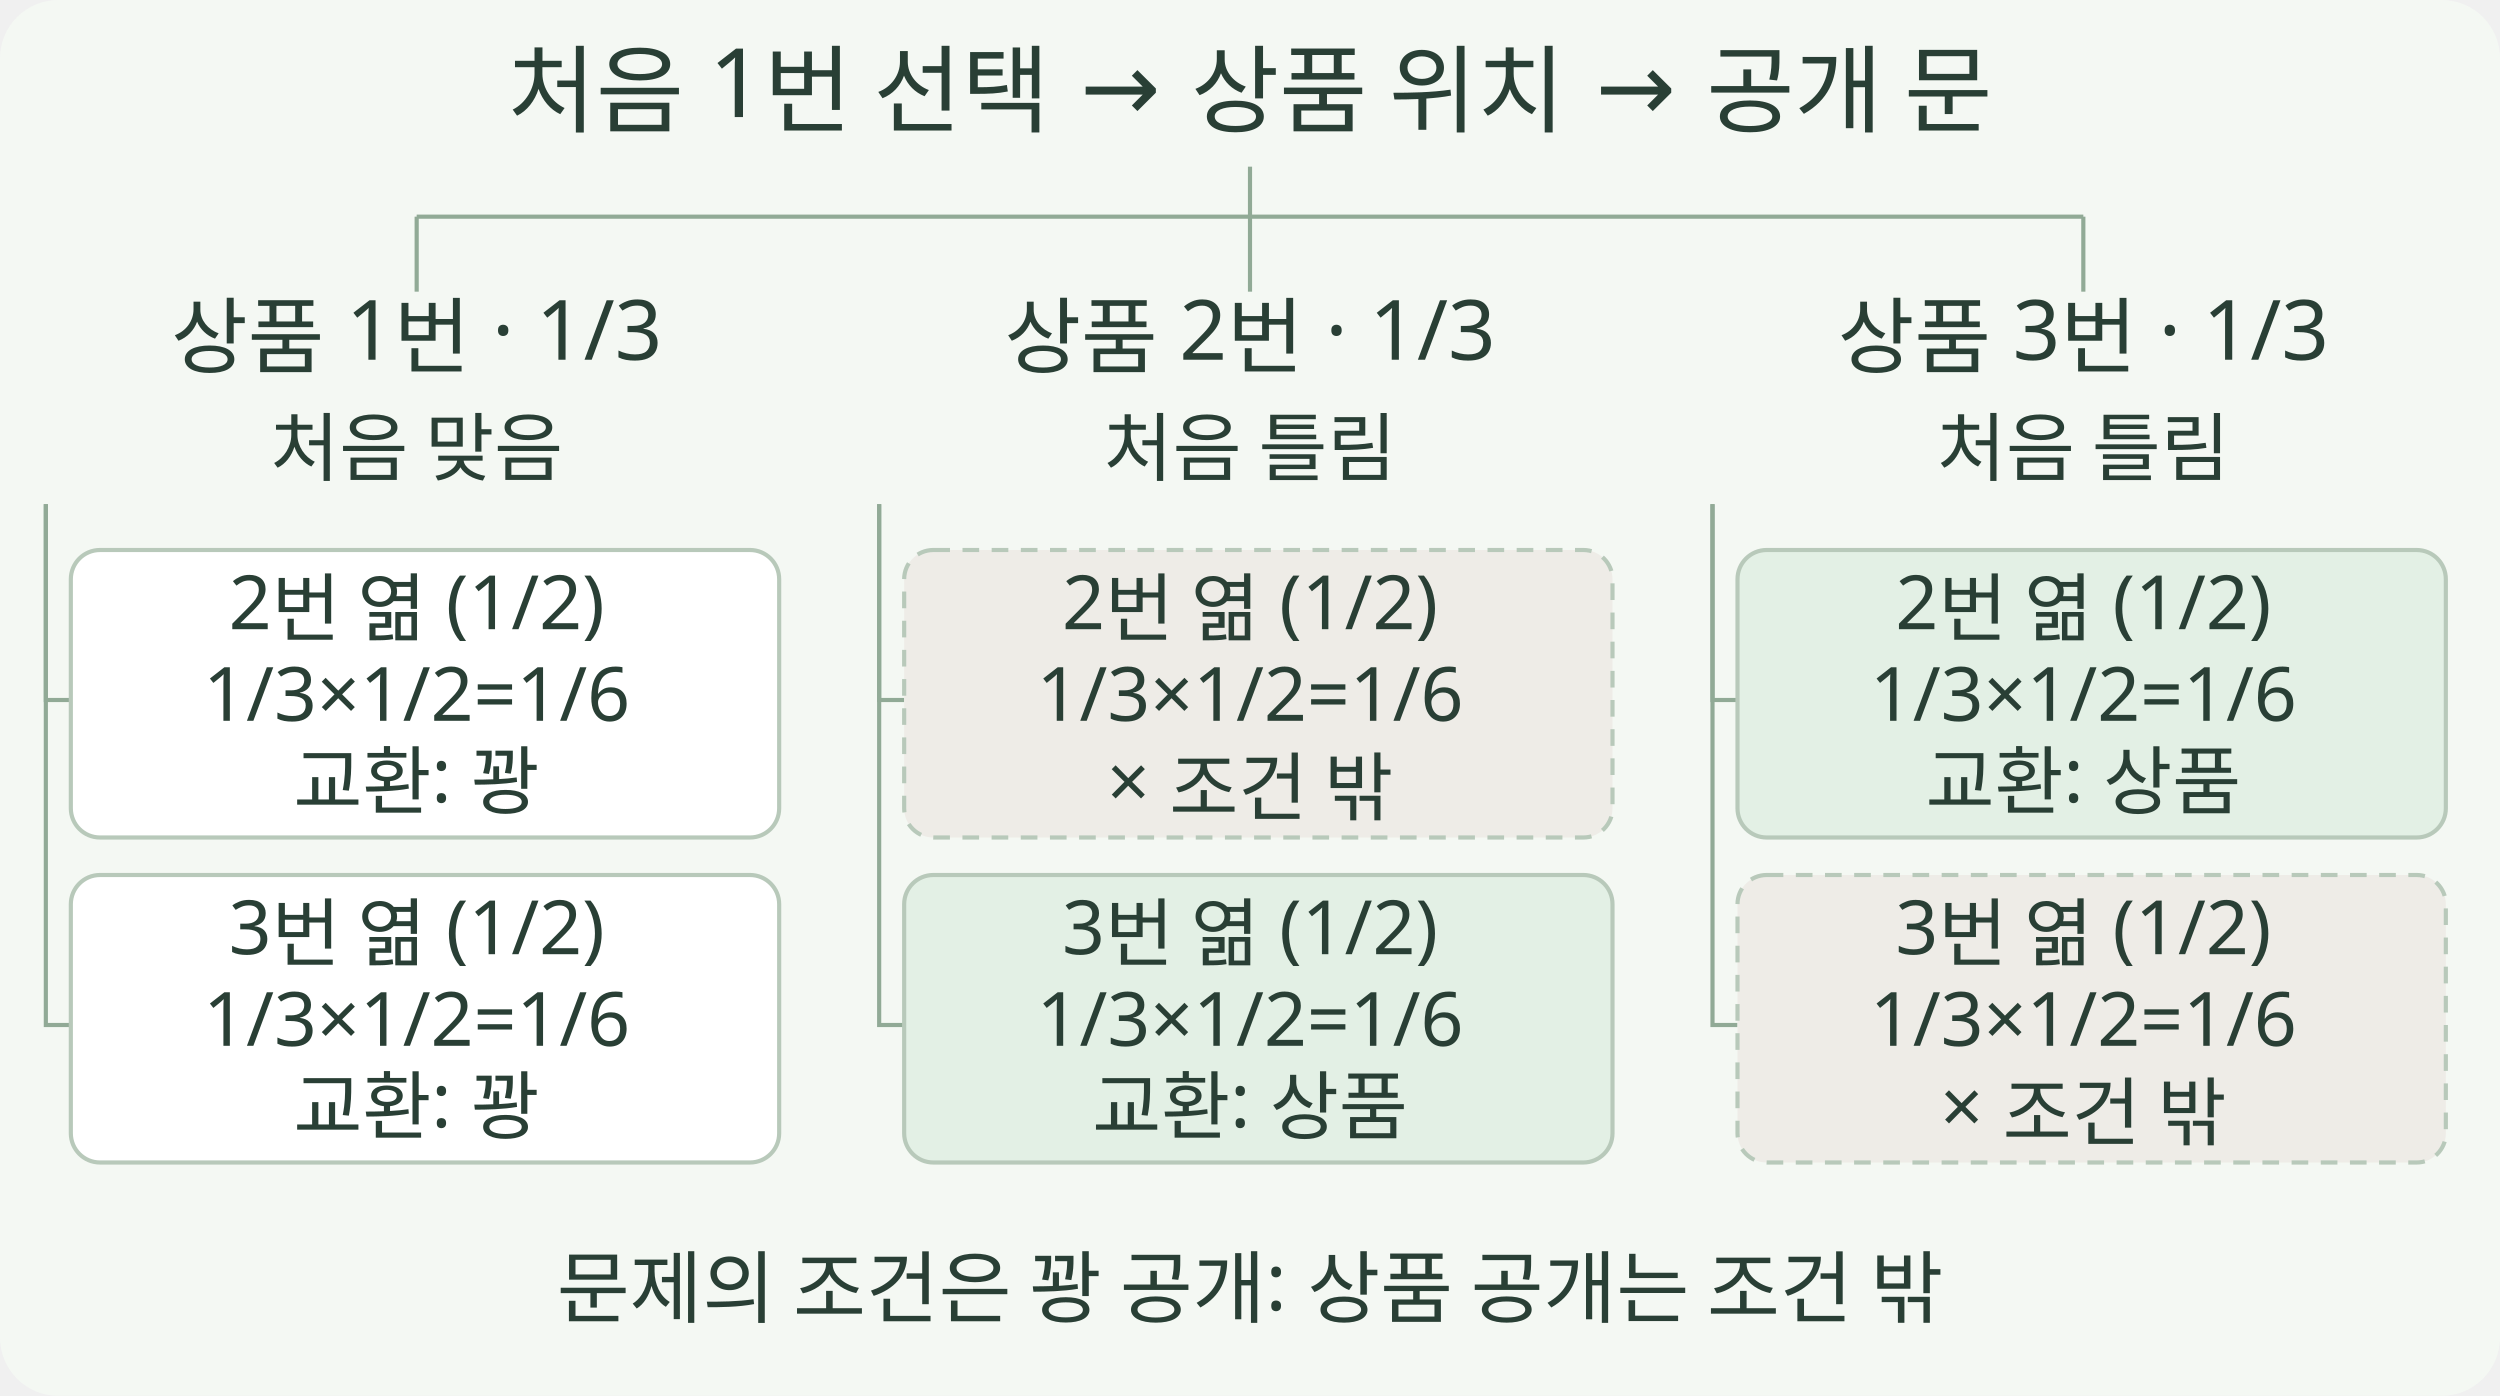
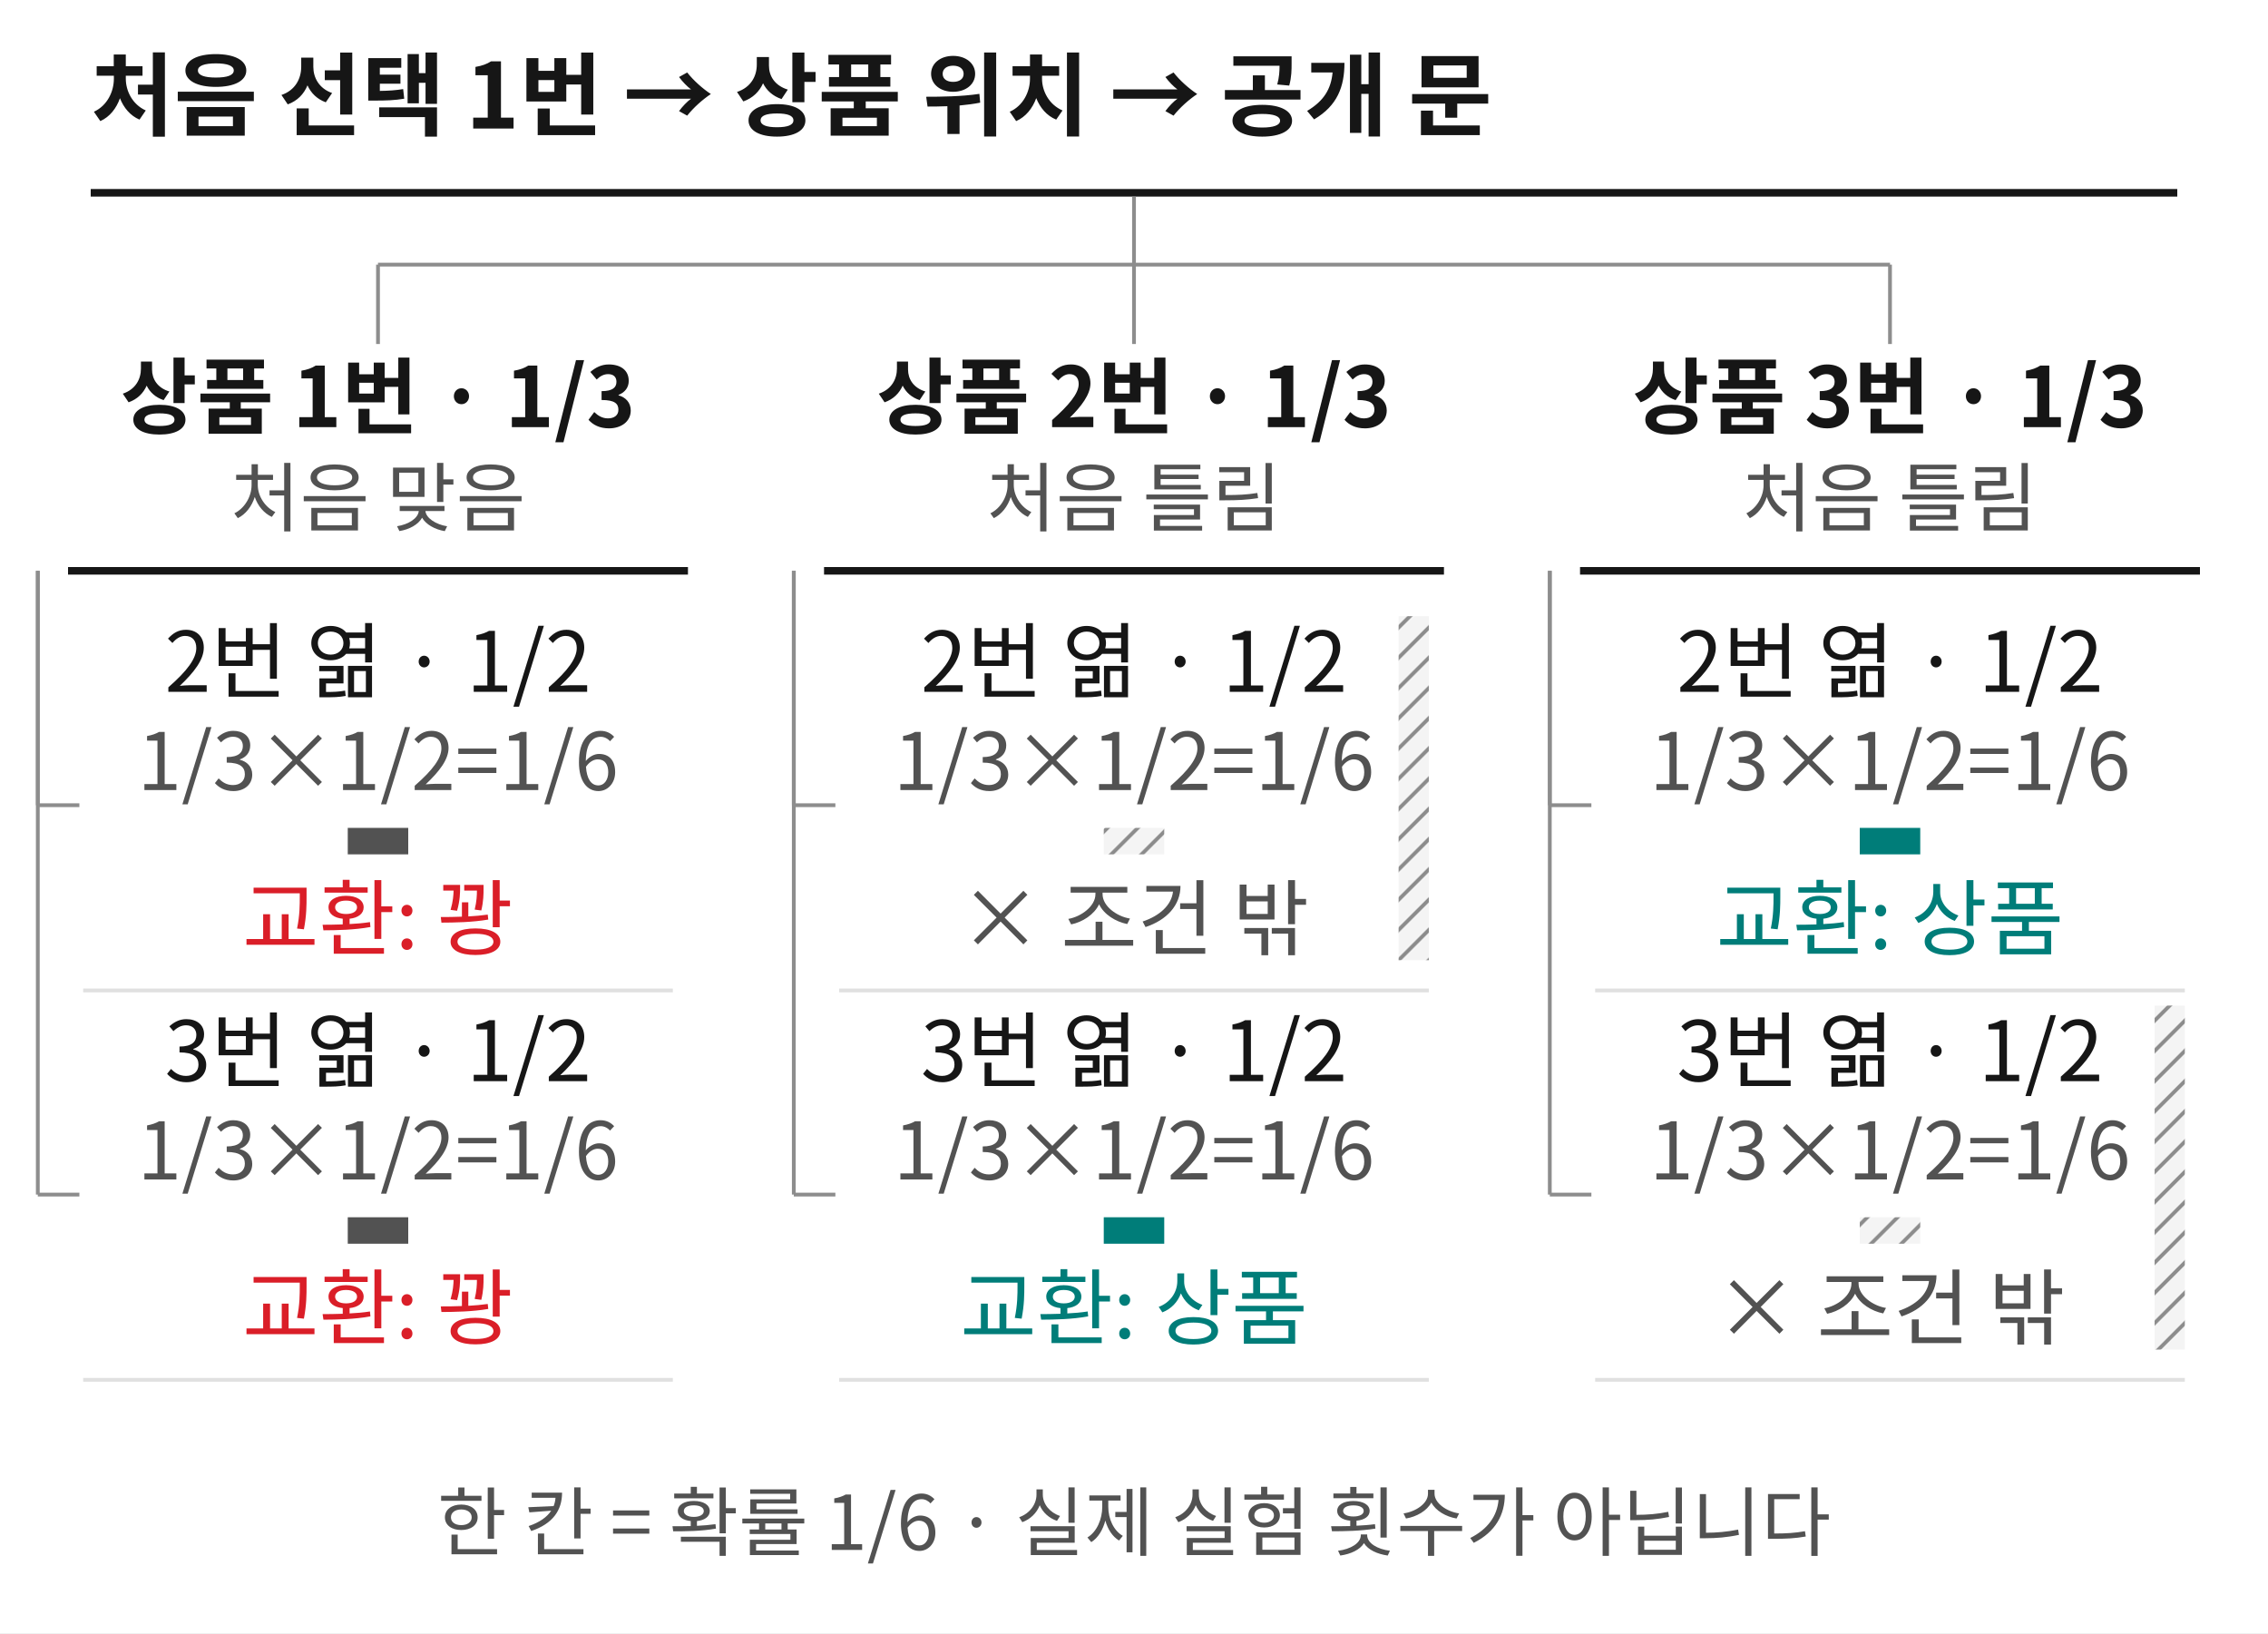
- <svg xmlns="http://www.w3.org/2000/svg" viewBox="0 0 600 335" role="img" aria-labelledby="title desc">
-   <rect width="600" height="335" rx="14" fill="#f4f8f3" />
-   <g font-family="system-ui,Malgun Gothic,sans-serif" fill="#293f35">
-     <text x="300" y="30" text-anchor="middle" font-size="23">처음 1번 선택 → 상품 위치 → 공개 문</text>
-     <path d="M300 40V52M100.0 52H500.0" stroke="#91aa96" fill="none" />
-     <path d="M100.0 52V70" stroke="#91aa96" />
-     <text x="100.0" y="88" text-anchor="middle" font-size="20">상품 1번 · 1/3</text>
-     <text x="100.0" y="114" text-anchor="middle" font-size="18">처음 맞음</text>
-     <path d="M11.0 121V168H17.0" stroke="#91aa96" fill="none" />
-     <rect x="17.0" y="132" width="170" height="69" rx="7" fill="#fff" stroke="#b8c9ba" />
-     <text x="100.0" y="151" text-anchor="middle" font-size="18">2번 엶 (1/2)</text>
-     <text x="100.0" y="173" text-anchor="middle" font-size="18">1/3×1/2=1/6</text>
-     <text x="100.0" y="194" text-anchor="middle" font-size="18">교환: 꽝</text>
-     <path d="M11.0 121V246H17.0" stroke="#91aa96" fill="none" />
-     <rect x="17.0" y="210" width="170" height="69" rx="7" fill="#fff" stroke="#b8c9ba" />
-     <text x="100.0" y="229" text-anchor="middle" font-size="18">3번 엶 (1/2)</text>
-     <text x="100.0" y="251" text-anchor="middle" font-size="18">1/3×1/2=1/6</text>
-     <text x="100.0" y="272" text-anchor="middle" font-size="18">교환: 꽝</text>
-     <path d="M300.0 52V70" stroke="#91aa96" />
-     <text x="300.0" y="88" text-anchor="middle" font-size="20">상품 2번 · 1/3</text>
-     <text x="300.0" y="114" text-anchor="middle" font-size="18">처음 틀림</text>
-     <path d="M211.0 121V168H217.0" stroke="#91aa96" fill="none" />
-     <rect x="217.0" y="132" width="170" height="69" rx="7" fill="#eeece7" stroke="#b8c9ba" stroke-dasharray="4 3" />
-     <text x="300.0" y="151" text-anchor="middle" font-size="18">2번 엶 (1/2)</text>
-     <text x="300.0" y="173" text-anchor="middle" font-size="18">1/3×1/2=1/6</text>
-     <text x="300.0" y="194" text-anchor="middle" font-size="18">× 조건 밖</text>
-     <path d="M211.0 121V246H217.0" stroke="#91aa96" fill="none" />
-     <rect x="217.0" y="210" width="170" height="69" rx="7" fill="#e3f0e5" stroke="#b8c9ba" />
-     <text x="300.0" y="229" text-anchor="middle" font-size="18">3번 엶 (1/2)</text>
-     <text x="300.0" y="251" text-anchor="middle" font-size="18">1/3×1/2=1/6</text>
-     <text x="300.0" y="272" text-anchor="middle" font-size="18">교환: 상품</text>
-     <path d="M500.0 52V70" stroke="#91aa96" />
-     <text x="500.0" y="88" text-anchor="middle" font-size="20">상품 3번 · 1/3</text>
-     <text x="500.0" y="114" text-anchor="middle" font-size="18">처음 틀림</text>
-     <path d="M411.0 121V168H417.0" stroke="#91aa96" fill="none" />
-     <rect x="417.0" y="132" width="170" height="69" rx="7" fill="#e3f0e5" stroke="#b8c9ba" />
-     <text x="500.0" y="151" text-anchor="middle" font-size="18">2번 엶 (1/2)</text>
-     <text x="500.0" y="173" text-anchor="middle" font-size="18">1/3×1/2=1/6</text>
-     <text x="500.0" y="194" text-anchor="middle" font-size="18">교환: 상품</text>
-     <path d="M411.0 121V246H417.0" stroke="#91aa96" fill="none" />
-     <rect x="417.0" y="210" width="170" height="69" rx="7" fill="#eeece7" stroke="#b8c9ba" stroke-dasharray="4 3" />
-     <text x="500.0" y="229" text-anchor="middle" font-size="18">3번 엶 (1/2)</text>
-     <text x="500.0" y="251" text-anchor="middle" font-size="18">1/3×1/2=1/6</text>
-     <text x="500.0" y="272" text-anchor="middle" font-size="18">× 조건 밖</text>
-     <text x="300" y="316" text-anchor="middle" font-size="19">문제의 조건은 꽝 공개: 상품 공개는 조건 밖</text>
+ <svg xmlns="http://www.w3.org/2000/svg" viewBox="0 0 600 432" role="img" aria-labelledby="title desc">
+   <defs>
+     <pattern id="hatch" width="8" height="8" patternUnits="userSpaceOnUse">
+       <rect width="8" height="8" fill="#f4f4f4" />
+       <path d="M-2 2L2-2M0 8L8 0M6 10L10 6" stroke="#8d8d8d" stroke-width="1" />
+     </pattern>
+     <marker id="arrow" viewBox="0 0 10 10" refX="9" refY="5" markerWidth="6" markerHeight="6" orient="auto">
+       <path d="M0 0L10 5L0 10Z" fill="#0f62fe" />
+     </marker>
+   </defs>
+   <rect width="600" height="432" fill="#fff" />
+   <g font-family="IBM Plex Sans,Noto Sans KR,Noto Sans CJK KR,system-ui,sans-serif" fill="#161616">
+     <text x="24" y="34" font-size="24" fill="#161616" text-anchor="start" font-weight="600">처음 선택 1번 → 상품 위치 → 공개 문</text>
+     <path d="M24 51H576" stroke="#161616" stroke-width="2" />
+     <path d="M300 52L300 70" stroke="#8d8d8d" stroke-width="1" fill="none" />
+     <path d="M100 70H500" stroke="#8d8d8d" stroke-width="1" />
+     <path d="M100 70L100 91" stroke="#8d8d8d" stroke-width="1" fill="none" />
+     <text x="100" y="113" font-size="22" fill="#161616" text-anchor="middle" font-weight="600">상품 1번 · 1/3</text>
+     <text x="100" y="139" font-size="20" fill="#525252" text-anchor="middle" font-weight="400">처음 맞음</text>
+     <path d="M18 151H182" stroke="#161616" stroke-width="2" />
+     <path d="M10 151L10 213" stroke="#8d8d8d" stroke-width="1" fill="none" />
+     <path d="M10 213H21" stroke="#8d8d8d" stroke-width="1" />
+     <text x="100" y="183" font-size="22" fill="#161616" text-anchor="middle" font-weight="400">2번 엶 · 1/2</text>
+     <text x="100" y="209" font-size="21" fill="#525252" text-anchor="middle" font-weight="400">1/3×1/2=1/6</text>
+     <rect x="92.0" y="219" width="16" height="7" fill="#525252" />
+     <text x="100" y="251" font-size="22" fill="#da1e28" text-anchor="middle" font-weight="400">교환: 꽝</text>
+     <path d="M22 262H178" stroke="#e0e0e0" stroke-width="1" />
+     <path d="M10 151L10 316" stroke="#8d8d8d" stroke-width="1" fill="none" />
+     <path d="M10 316H21" stroke="#8d8d8d" stroke-width="1" />
+     <text x="100" y="286" font-size="22" fill="#161616" text-anchor="middle" font-weight="400">3번 엶 · 1/2</text>
+     <text x="100" y="312" font-size="21" fill="#525252" text-anchor="middle" font-weight="400">1/3×1/2=1/6</text>
+     <rect x="92.0" y="322" width="16" height="7" fill="#525252" />
+     <text x="100" y="354" font-size="22" fill="#da1e28" text-anchor="middle" font-weight="400">교환: 꽝</text>
+     <path d="M22 365H178" stroke="#e0e0e0" stroke-width="1" />
+     <path d="M300 70L300 91" stroke="#8d8d8d" stroke-width="1" fill="none" />
+     <text x="300" y="113" font-size="22" fill="#161616" text-anchor="middle" font-weight="600">상품 2번 · 1/3</text>
+     <text x="300" y="139" font-size="20" fill="#525252" text-anchor="middle" font-weight="400">처음 틀림</text>
+     <path d="M218 151H382" stroke="#161616" stroke-width="2" />
+     <path d="M210 151L210 213" stroke="#8d8d8d" stroke-width="1" fill="none" />
+     <path d="M210 213H221" stroke="#8d8d8d" stroke-width="1" />
+     <rect x="370" y="163" width="8" height="91" fill="url(#hatch)" />
+     <text x="300" y="183" font-size="22" fill="#161616" text-anchor="middle" font-weight="400">2번 엶 · 1/2</text>
+     <text x="300" y="209" font-size="21" fill="#525252" text-anchor="middle" font-weight="400">1/3×1/2=1/6</text>
+     <rect x="292.0" y="219" width="16" height="7" fill="url(#hatch)" />
+     <text x="300" y="251" font-size="22" fill="#525252" text-anchor="middle" font-weight="400">× 조건 밖</text>
+     <path d="M222 262H378" stroke="#e0e0e0" stroke-width="1" />
+     <path d="M210 151L210 316" stroke="#8d8d8d" stroke-width="1" fill="none" />
+     <path d="M210 316H221" stroke="#8d8d8d" stroke-width="1" />
+     <text x="300" y="286" font-size="22" fill="#161616" text-anchor="middle" font-weight="400">3번 엶 · 1/2</text>
+     <text x="300" y="312" font-size="21" fill="#525252" text-anchor="middle" font-weight="400">1/3×1/2=1/6</text>
+     <rect x="292.0" y="322" width="16" height="7" fill="#007d79" />
+     <text x="300" y="354" font-size="22" fill="#007d79" text-anchor="middle" font-weight="400">교환: 상품</text>
+     <path d="M222 365H378" stroke="#e0e0e0" stroke-width="1" />
+     <path d="M500 70L500 91" stroke="#8d8d8d" stroke-width="1" fill="none" />
+     <text x="500" y="113" font-size="22" fill="#161616" text-anchor="middle" font-weight="600">상품 3번 · 1/3</text>
+     <text x="500" y="139" font-size="20" fill="#525252" text-anchor="middle" font-weight="400">처음 틀림</text>
+     <path d="M418 151H582" stroke="#161616" stroke-width="2" />
+     <path d="M410 151L410 213" stroke="#8d8d8d" stroke-width="1" fill="none" />
+     <path d="M410 213H421" stroke="#8d8d8d" stroke-width="1" />
+     <text x="500" y="183" font-size="22" fill="#161616" text-anchor="middle" font-weight="400">2번 엶 · 1/2</text>
+     <text x="500" y="209" font-size="21" fill="#525252" text-anchor="middle" font-weight="400">1/3×1/2=1/6</text>
+     <rect x="492.0" y="219" width="16" height="7" fill="#007d79" />
+     <text x="500" y="251" font-size="22" fill="#007d79" text-anchor="middle" font-weight="400">교환: 상품</text>
+     <path d="M422 262H578" stroke="#e0e0e0" stroke-width="1" />
+     <path d="M410 151L410 316" stroke="#8d8d8d" stroke-width="1" fill="none" />
+     <path d="M410 316H421" stroke="#8d8d8d" stroke-width="1" />
+     <rect x="570" y="266" width="8" height="91" fill="url(#hatch)" />
+     <text x="500" y="286" font-size="22" fill="#161616" text-anchor="middle" font-weight="400">3번 엶 · 1/2</text>
+     <text x="500" y="312" font-size="21" fill="#525252" text-anchor="middle" font-weight="400">1/3×1/2=1/6</text>
+     <rect x="492.0" y="322" width="16" height="7" fill="url(#hatch)" />
+     <text x="500" y="354" font-size="22" fill="#525252" text-anchor="middle" font-weight="400">× 조건 밖</text>
+     <path d="M422 365H578" stroke="#e0e0e0" stroke-width="1" />
+     <text x="300" y="410" font-size="20" fill="#525252" text-anchor="middle" font-weight="400">한 칸 = 확률 1/6 · 실제 실험 횟수가 아닙니다</text>
  </g>
</svg>
